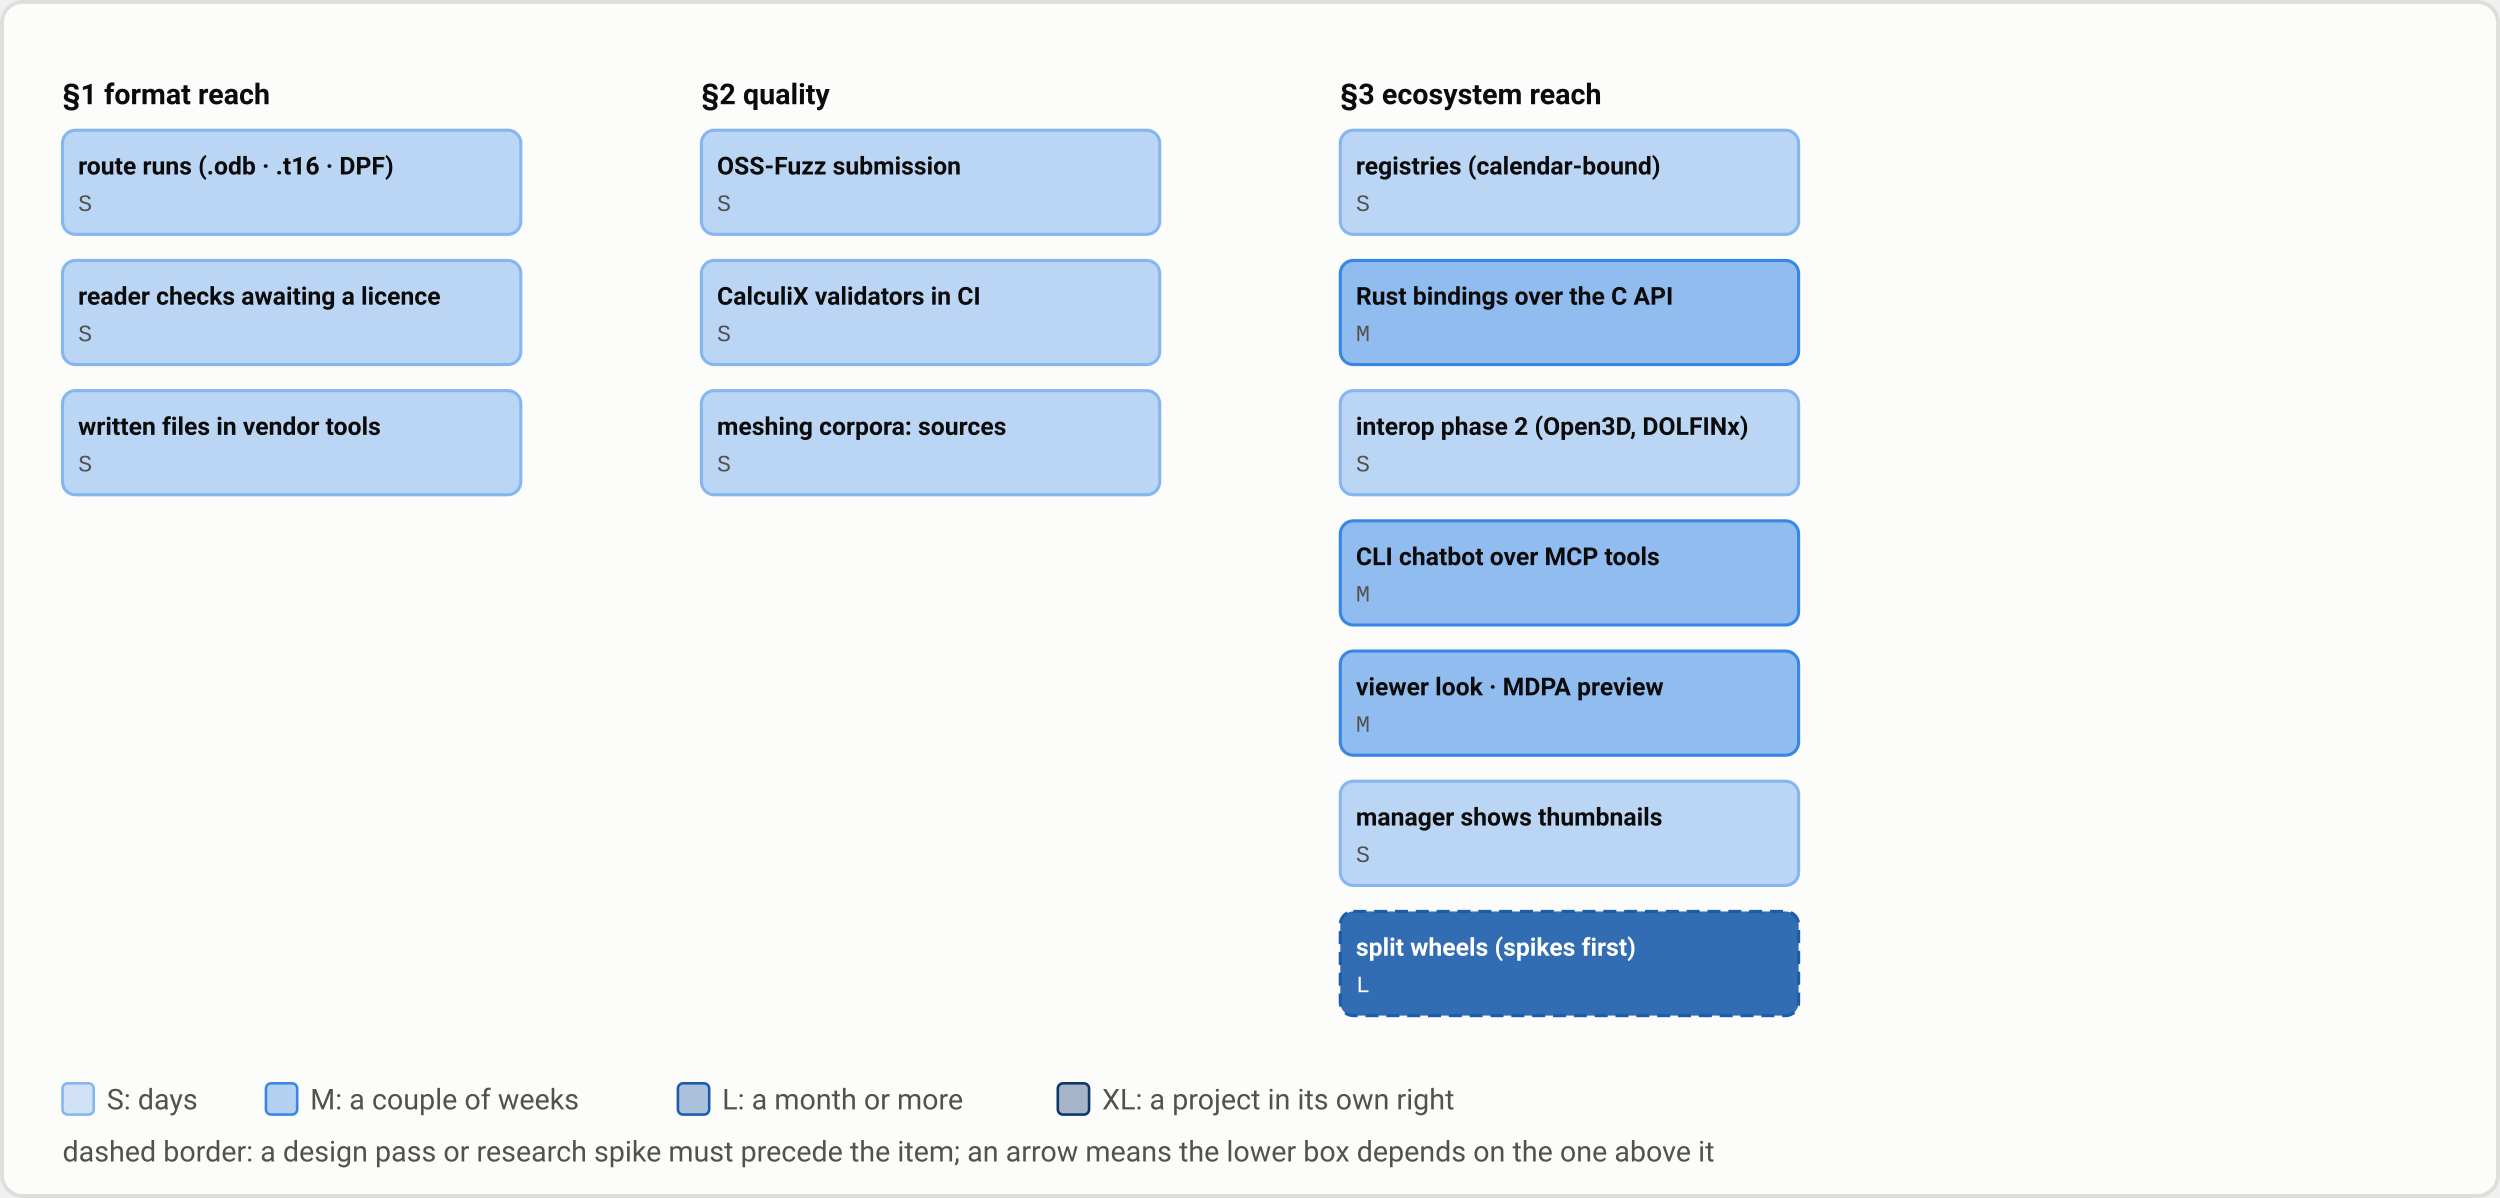
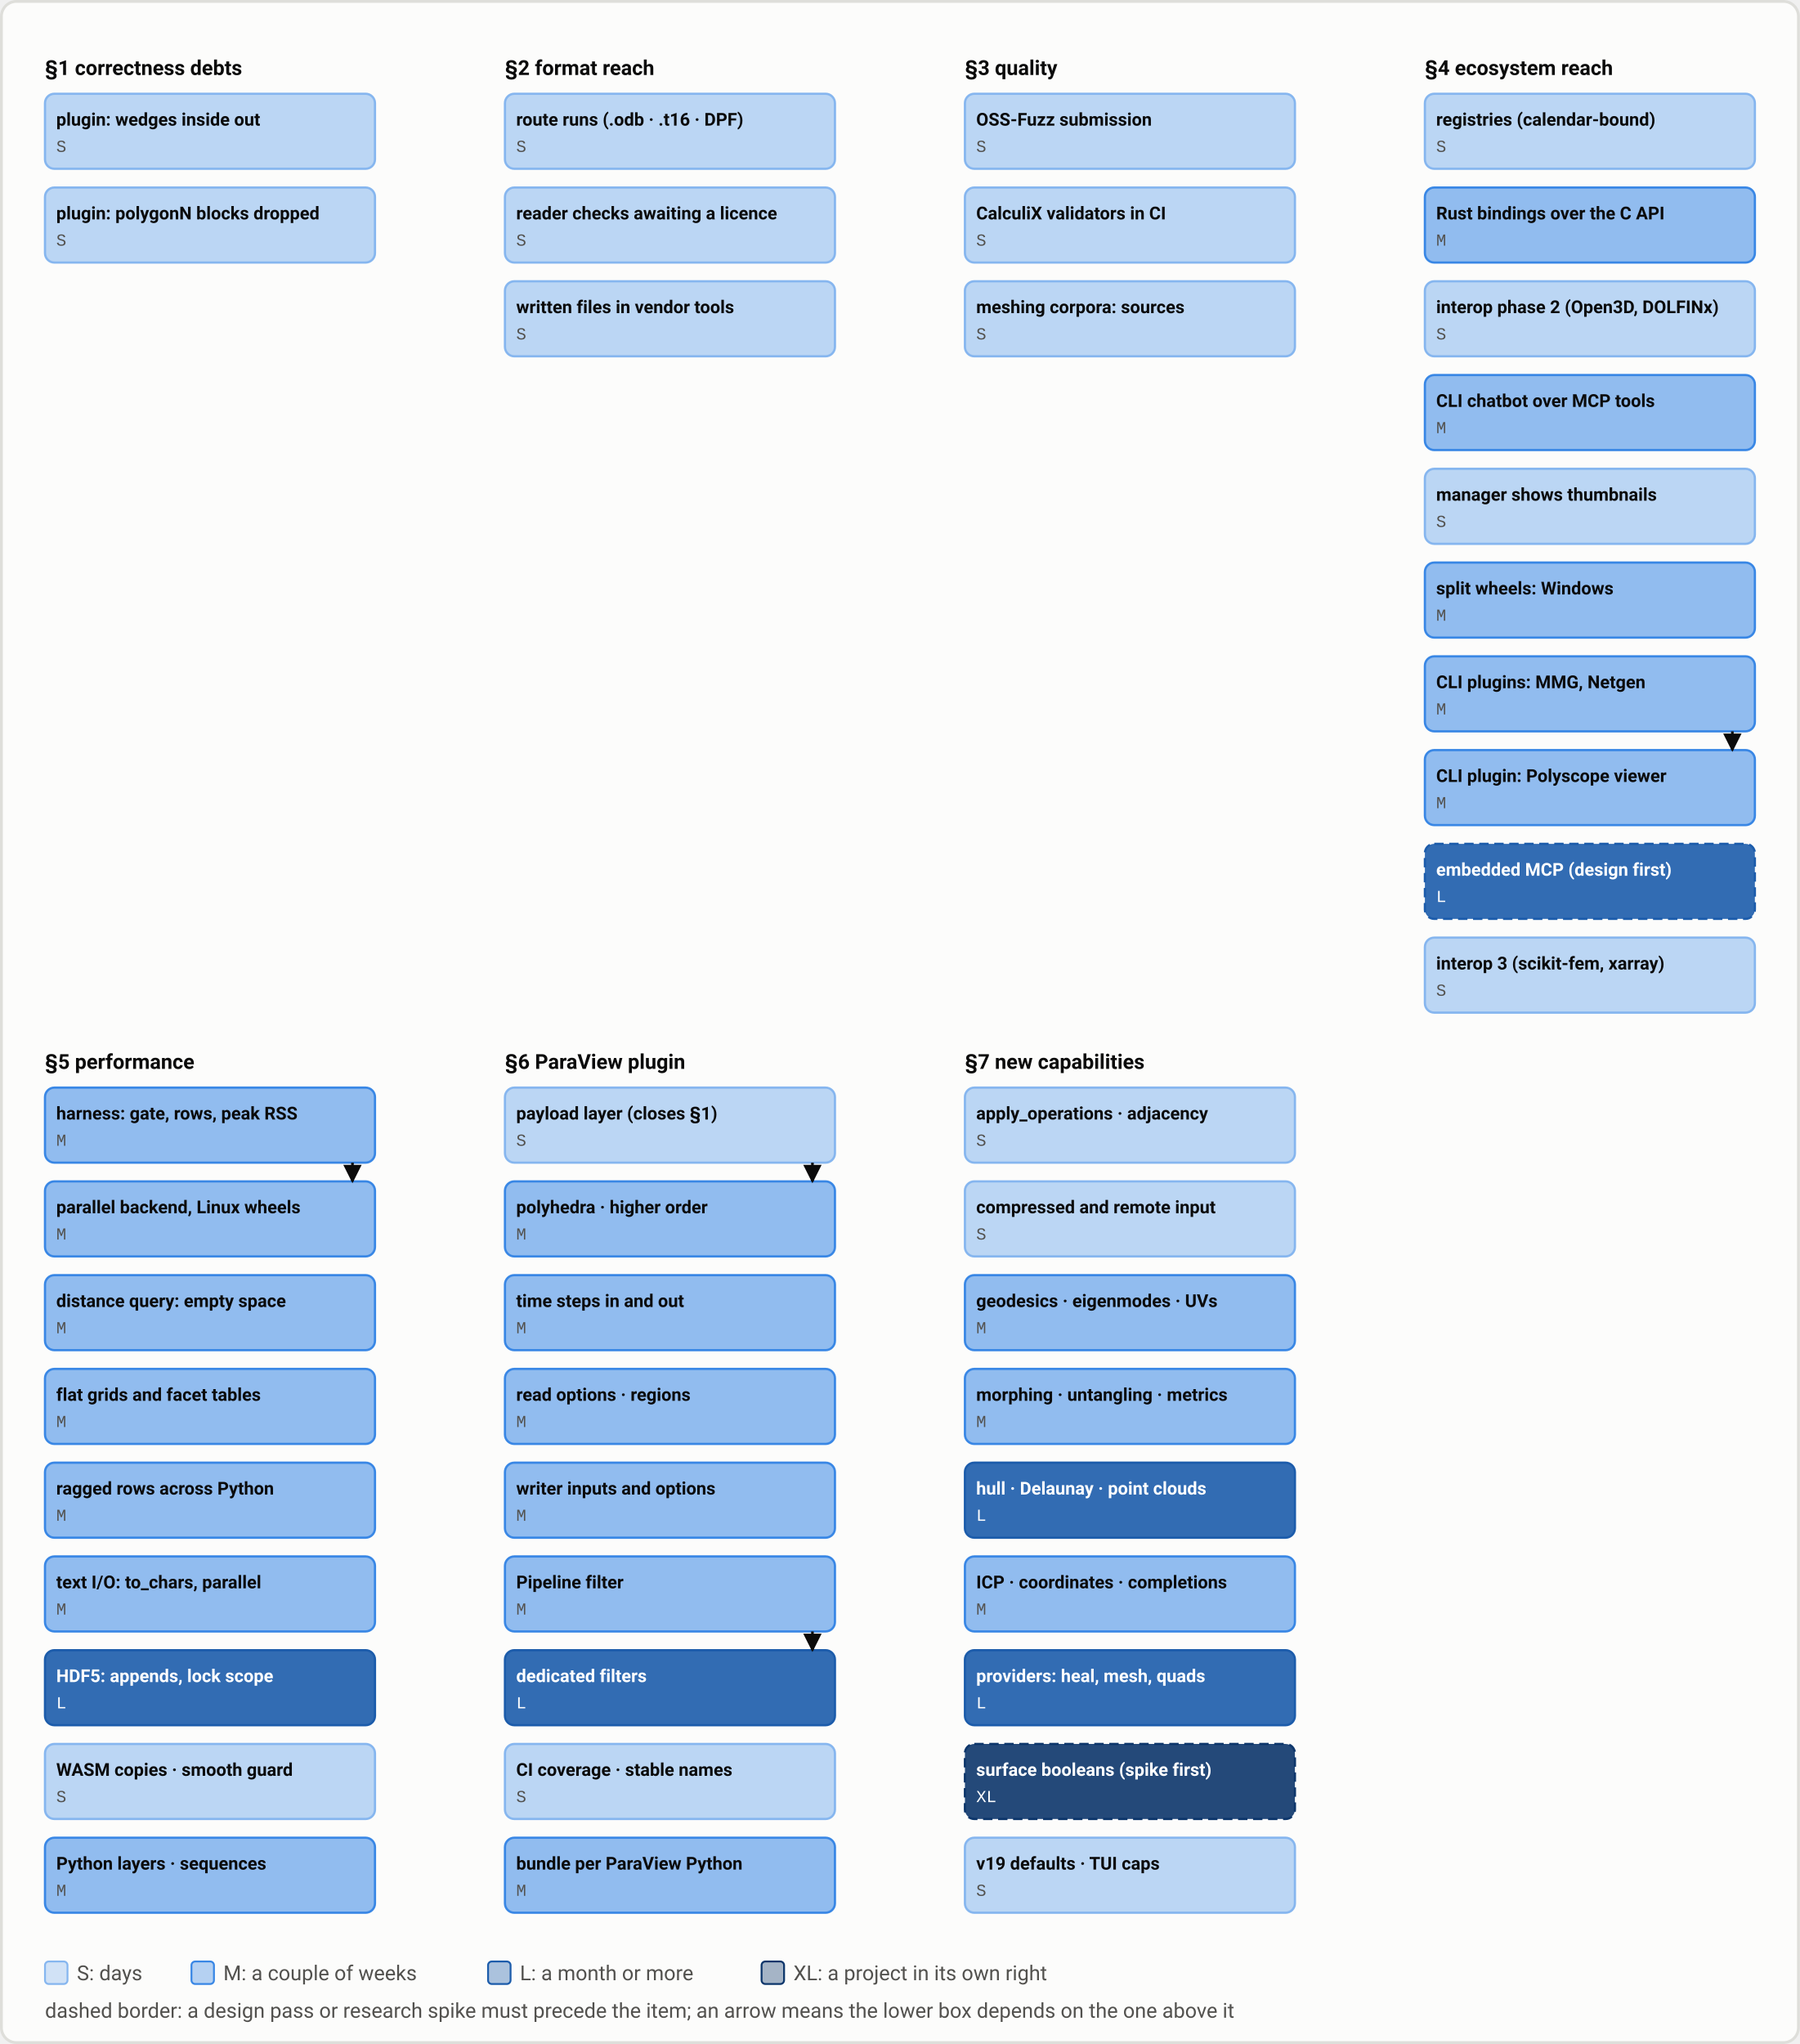
- <svg xmlns="http://www.w3.org/2000/svg" viewBox="0 0 960 460" width="960" height="460" font-family="system-ui, -apple-system, 'Segoe UI', Roboto, sans-serif" role="img" aria-label="The roadmap at a glance: open items by section, in recommended order, shaded by effort">
-   <rect x="0.75" y="0.75" width="958.5" height="458.5" rx="8" fill="#fcfcfb" stroke="#dededa" stroke-width="1.5" />
-   <text x="24" y="40" font-family="system-ui, -apple-system, 'Segoe UI', Roboto, sans-serif" font-size="11" font-weight="700" fill="#0b0b0b">§1 format reach</text>
+ <svg xmlns="http://www.w3.org/2000/svg" viewBox="0 0 960 1090" width="960" height="1090" font-family="system-ui, -apple-system, 'Segoe UI', Roboto, sans-serif" role="img" aria-label="The roadmap at a glance: open items by section, in recommended order, shaded by effort">
+   <defs>
+     <marker id="arrow-0b0b0b" viewBox="0 0 10 10" refX="9" refY="5" markerWidth="7" markerHeight="7" orient="auto-start-reverse">
+       <path d="M 0 0 L 10 5 L 0 10 z" fill="#0b0b0b" />
+     </marker>
+   </defs>
+   <rect x="0.75" y="0.75" width="958.5" height="1088.5" rx="8" fill="#fcfcfb" stroke="#dededa" stroke-width="1.5" />
+   <text x="24" y="40" font-family="system-ui, -apple-system, 'Segoe UI', Roboto, sans-serif" font-size="11" font-weight="700" fill="#0b0b0b">§1 correctness debts</text>
  <rect x="24" y="50" width="176" height="40" rx="5" fill="#86b6ef" fill-opacity="0.55" stroke="#86b6ef" stroke-width="1.2" />
-   <text x="30" y="67" font-family="system-ui, -apple-system, 'Segoe UI', Roboto, sans-serif" font-size="9.5" font-weight="600" fill="#0b0b0b">route runs (.odb · .t16 · DPF)</text>
+   <text x="30" y="67" font-family="system-ui, -apple-system, 'Segoe UI', Roboto, sans-serif" font-size="9.5" font-weight="600" fill="#0b0b0b">plugin: wedges inside out</text>
  <text x="30" y="81" font-family="ui-monospace, SFMono-Regular, Menlo, Consolas, 'Liberation Mono', monospace" font-size="9" fill="#52514e">S</text>
  <rect x="24" y="100" width="176" height="40" rx="5" fill="#86b6ef" fill-opacity="0.55" stroke="#86b6ef" stroke-width="1.2" />
-   <text x="30" y="117" font-family="system-ui, -apple-system, 'Segoe UI', Roboto, sans-serif" font-size="9.5" font-weight="600" fill="#0b0b0b">reader checks awaiting a licence</text>
+   <text x="30" y="117" font-family="system-ui, -apple-system, 'Segoe UI', Roboto, sans-serif" font-size="9.5" font-weight="600" fill="#0b0b0b">plugin: polygonN blocks dropped</text>
  <text x="30" y="131" font-family="ui-monospace, SFMono-Regular, Menlo, Consolas, 'Liberation Mono', monospace" font-size="9" fill="#52514e">S</text>
-   <rect x="24" y="150" width="176" height="40" rx="5" fill="#86b6ef" fill-opacity="0.55" stroke="#86b6ef" stroke-width="1.2" />
-   <text x="30" y="167" font-family="system-ui, -apple-system, 'Segoe UI', Roboto, sans-serif" font-size="9.5" font-weight="600" fill="#0b0b0b">written files in vendor tools</text>
-   <text x="30" y="181" font-family="ui-monospace, SFMono-Regular, Menlo, Consolas, 'Liberation Mono', monospace" font-size="9" fill="#52514e">S</text>
-   <text x="269.33" y="40" font-family="system-ui, -apple-system, 'Segoe UI', Roboto, sans-serif" font-size="11" font-weight="700" fill="#0b0b0b">§2 quality</text>
+   <text x="269.33" y="40" font-family="system-ui, -apple-system, 'Segoe UI', Roboto, sans-serif" font-size="11" font-weight="700" fill="#0b0b0b">§2 format reach</text>
  <rect x="269.33" y="50" width="176" height="40" rx="5" fill="#86b6ef" fill-opacity="0.55" stroke="#86b6ef" stroke-width="1.2" />
-   <text x="275.33" y="67" font-family="system-ui, -apple-system, 'Segoe UI', Roboto, sans-serif" font-size="9.5" font-weight="600" fill="#0b0b0b">OSS-Fuzz submission</text>
+   <text x="275.33" y="67" font-family="system-ui, -apple-system, 'Segoe UI', Roboto, sans-serif" font-size="9.5" font-weight="600" fill="#0b0b0b">route runs (.odb · .t16 · DPF)</text>
  <text x="275.33" y="81" font-family="ui-monospace, SFMono-Regular, Menlo, Consolas, 'Liberation Mono', monospace" font-size="9" fill="#52514e">S</text>
  <rect x="269.33" y="100" width="176" height="40" rx="5" fill="#86b6ef" fill-opacity="0.55" stroke="#86b6ef" stroke-width="1.2" />
-   <text x="275.33" y="117" font-family="system-ui, -apple-system, 'Segoe UI', Roboto, sans-serif" font-size="9.5" font-weight="600" fill="#0b0b0b">CalculiX validators in CI</text>
+   <text x="275.33" y="117" font-family="system-ui, -apple-system, 'Segoe UI', Roboto, sans-serif" font-size="9.5" font-weight="600" fill="#0b0b0b">reader checks awaiting a licence</text>
  <text x="275.33" y="131" font-family="ui-monospace, SFMono-Regular, Menlo, Consolas, 'Liberation Mono', monospace" font-size="9" fill="#52514e">S</text>
  <rect x="269.33" y="150" width="176" height="40" rx="5" fill="#86b6ef" fill-opacity="0.55" stroke="#86b6ef" stroke-width="1.2" />
-   <text x="275.33" y="167" font-family="system-ui, -apple-system, 'Segoe UI', Roboto, sans-serif" font-size="9.5" font-weight="600" fill="#0b0b0b">meshing corpora: sources</text>
+   <text x="275.33" y="167" font-family="system-ui, -apple-system, 'Segoe UI', Roboto, sans-serif" font-size="9.5" font-weight="600" fill="#0b0b0b">written files in vendor tools</text>
  <text x="275.33" y="181" font-family="ui-monospace, SFMono-Regular, Menlo, Consolas, 'Liberation Mono', monospace" font-size="9" fill="#52514e">S</text>
-   <text x="514.67" y="40" font-family="system-ui, -apple-system, 'Segoe UI', Roboto, sans-serif" font-size="11" font-weight="700" fill="#0b0b0b">§3 ecosystem reach</text>
+   <text x="514.67" y="40" font-family="system-ui, -apple-system, 'Segoe UI', Roboto, sans-serif" font-size="11" font-weight="700" fill="#0b0b0b">§3 quality</text>
  <rect x="514.67" y="50" width="176" height="40" rx="5" fill="#86b6ef" fill-opacity="0.55" stroke="#86b6ef" stroke-width="1.2" />
-   <text x="520.67" y="67" font-family="system-ui, -apple-system, 'Segoe UI', Roboto, sans-serif" font-size="9.5" font-weight="600" fill="#0b0b0b">registries (calendar-bound)</text>
+   <text x="520.67" y="67" font-family="system-ui, -apple-system, 'Segoe UI', Roboto, sans-serif" font-size="9.5" font-weight="600" fill="#0b0b0b">OSS-Fuzz submission</text>
  <text x="520.67" y="81" font-family="ui-monospace, SFMono-Regular, Menlo, Consolas, 'Liberation Mono', monospace" font-size="9" fill="#52514e">S</text>
-   <rect x="514.67" y="100" width="176" height="40" rx="5" fill="#3987e5" fill-opacity="0.55" stroke="#3987e5" stroke-width="1.2" />
-   <text x="520.67" y="117" font-family="system-ui, -apple-system, 'Segoe UI', Roboto, sans-serif" font-size="9.5" font-weight="600" fill="#0b0b0b">Rust bindings over the C API</text>
-   <text x="520.67" y="131" font-family="ui-monospace, SFMono-Regular, Menlo, Consolas, 'Liberation Mono', monospace" font-size="9" fill="#52514e">M</text>
+   <rect x="514.67" y="100" width="176" height="40" rx="5" fill="#86b6ef" fill-opacity="0.55" stroke="#86b6ef" stroke-width="1.2" />
+   <text x="520.67" y="117" font-family="system-ui, -apple-system, 'Segoe UI', Roboto, sans-serif" font-size="9.5" font-weight="600" fill="#0b0b0b">CalculiX validators in CI</text>
+   <text x="520.67" y="131" font-family="ui-monospace, SFMono-Regular, Menlo, Consolas, 'Liberation Mono', monospace" font-size="9" fill="#52514e">S</text>
  <rect x="514.67" y="150" width="176" height="40" rx="5" fill="#86b6ef" fill-opacity="0.55" stroke="#86b6ef" stroke-width="1.2" />
-   <text x="520.67" y="167" font-family="system-ui, -apple-system, 'Segoe UI', Roboto, sans-serif" font-size="9.5" font-weight="600" fill="#0b0b0b">interop phase 2 (Open3D, DOLFINx)</text>
+   <text x="520.67" y="167" font-family="system-ui, -apple-system, 'Segoe UI', Roboto, sans-serif" font-size="9.5" font-weight="600" fill="#0b0b0b">meshing corpora: sources</text>
  <text x="520.67" y="181" font-family="ui-monospace, SFMono-Regular, Menlo, Consolas, 'Liberation Mono', monospace" font-size="9" fill="#52514e">S</text>
-   <rect x="514.67" y="200" width="176" height="40" rx="5" fill="#3987e5" fill-opacity="0.55" stroke="#3987e5" stroke-width="1.2" />
-   <text x="520.67" y="217" font-family="system-ui, -apple-system, 'Segoe UI', Roboto, sans-serif" font-size="9.5" font-weight="600" fill="#0b0b0b">CLI chatbot over MCP tools</text>
-   <text x="520.67" y="231" font-family="ui-monospace, SFMono-Regular, Menlo, Consolas, 'Liberation Mono', monospace" font-size="9" fill="#52514e">M</text>
-   <rect x="514.67" y="250" width="176" height="40" rx="5" fill="#3987e5" fill-opacity="0.55" stroke="#3987e5" stroke-width="1.2" />
-   <text x="520.67" y="267" font-family="system-ui, -apple-system, 'Segoe UI', Roboto, sans-serif" font-size="9.5" font-weight="600" fill="#0b0b0b">viewer look · MDPA preview</text>
-   <text x="520.67" y="281" font-family="ui-monospace, SFMono-Regular, Menlo, Consolas, 'Liberation Mono', monospace" font-size="9" fill="#52514e">M</text>
-   <rect x="514.67" y="300" width="176" height="40" rx="5" fill="#86b6ef" fill-opacity="0.55" stroke="#86b6ef" stroke-width="1.2" />
-   <text x="520.67" y="317" font-family="system-ui, -apple-system, 'Segoe UI', Roboto, sans-serif" font-size="9.5" font-weight="600" fill="#0b0b0b">manager shows thumbnails</text>
-   <text x="520.67" y="331" font-family="ui-monospace, SFMono-Regular, Menlo, Consolas, 'Liberation Mono', monospace" font-size="9" fill="#52514e">S</text>
-   <rect x="514.67" y="350" width="176" height="40" rx="5" fill="#1c5cab" fill-opacity="0.9" stroke="#1c5cab" stroke-width="1.2" stroke-dasharray="5 3" />
-   <text x="520.67" y="367" font-family="system-ui, -apple-system, 'Segoe UI', Roboto, sans-serif" font-size="9.5" font-weight="600" fill="#ffffff">split wheels (spikes first)</text>
-   <text x="520.67" y="381" font-family="ui-monospace, SFMono-Regular, Menlo, Consolas, 'Liberation Mono', monospace" font-size="9" fill="#ffffff">L</text>
-   <rect x="24" y="416" width="12" height="12" rx="2" fill="#86b6ef" fill-opacity="0.36" stroke="#86b6ef" stroke-width="1" />
-   <text x="41" y="426" font-family="system-ui, -apple-system, 'Segoe UI', Roboto, sans-serif" font-size="11" fill="#52514e">S: days</text>
-   <rect x="102.12" y="416" width="12" height="12" rx="2" fill="#3987e5" fill-opacity="0.36" stroke="#3987e5" stroke-width="1" />
-   <text x="119.12" y="426" font-family="system-ui, -apple-system, 'Segoe UI', Roboto, sans-serif" font-size="11" fill="#52514e">M: a couple of weeks</text>
-   <rect x="260.32" y="416" width="12" height="12" rx="2" fill="#1c5cab" fill-opacity="0.36" stroke="#1c5cab" stroke-width="1" />
-   <text x="277.32" y="426" font-family="system-ui, -apple-system, 'Segoe UI', Roboto, sans-serif" font-size="11" fill="#52514e">L: a month or more</text>
-   <rect x="406.2" y="416" width="12" height="12" rx="2" fill="#0d366b" fill-opacity="0.36" stroke="#0d366b" stroke-width="1" />
-   <text x="423.2" y="426" font-family="system-ui, -apple-system, 'Segoe UI', Roboto, sans-serif" font-size="11" fill="#52514e">XL: a project in its own right</text>
-   <text x="24" y="446" font-family="system-ui, -apple-system, 'Segoe UI', Roboto, sans-serif" font-size="11" fill="#52514e">dashed border: a design pass or research spike must precede the item; an arrow means the lower box depends on the one above it</text>
+   <text x="760" y="40" font-family="system-ui, -apple-system, 'Segoe UI', Roboto, sans-serif" font-size="11" font-weight="700" fill="#0b0b0b">§4 ecosystem reach</text>
+   <rect x="760" y="50" width="176" height="40" rx="5" fill="#86b6ef" fill-opacity="0.55" stroke="#86b6ef" stroke-width="1.2" />
+   <text x="766" y="67" font-family="system-ui, -apple-system, 'Segoe UI', Roboto, sans-serif" font-size="9.5" font-weight="600" fill="#0b0b0b">registries (calendar-bound)</text>
+   <text x="766" y="81" font-family="ui-monospace, SFMono-Regular, Menlo, Consolas, 'Liberation Mono', monospace" font-size="9" fill="#52514e">S</text>
+   <rect x="760" y="100" width="176" height="40" rx="5" fill="#3987e5" fill-opacity="0.55" stroke="#3987e5" stroke-width="1.2" />
+   <text x="766" y="117" font-family="system-ui, -apple-system, 'Segoe UI', Roboto, sans-serif" font-size="9.5" font-weight="600" fill="#0b0b0b">Rust bindings over the C API</text>
+   <text x="766" y="131" font-family="ui-monospace, SFMono-Regular, Menlo, Consolas, 'Liberation Mono', monospace" font-size="9" fill="#52514e">M</text>
+   <rect x="760" y="150" width="176" height="40" rx="5" fill="#86b6ef" fill-opacity="0.55" stroke="#86b6ef" stroke-width="1.2" />
+   <text x="766" y="167" font-family="system-ui, -apple-system, 'Segoe UI', Roboto, sans-serif" font-size="9.5" font-weight="600" fill="#0b0b0b">interop phase 2 (Open3D, DOLFINx)</text>
+   <text x="766" y="181" font-family="ui-monospace, SFMono-Regular, Menlo, Consolas, 'Liberation Mono', monospace" font-size="9" fill="#52514e">S</text>
+   <rect x="760" y="200" width="176" height="40" rx="5" fill="#3987e5" fill-opacity="0.55" stroke="#3987e5" stroke-width="1.2" />
+   <text x="766" y="217" font-family="system-ui, -apple-system, 'Segoe UI', Roboto, sans-serif" font-size="9.5" font-weight="600" fill="#0b0b0b">CLI chatbot over MCP tools</text>
+   <text x="766" y="231" font-family="ui-monospace, SFMono-Regular, Menlo, Consolas, 'Liberation Mono', monospace" font-size="9" fill="#52514e">M</text>
+   <rect x="760" y="250" width="176" height="40" rx="5" fill="#86b6ef" fill-opacity="0.55" stroke="#86b6ef" stroke-width="1.2" />
+   <text x="766" y="267" font-family="system-ui, -apple-system, 'Segoe UI', Roboto, sans-serif" font-size="9.5" font-weight="600" fill="#0b0b0b">manager shows thumbnails</text>
+   <text x="766" y="281" font-family="ui-monospace, SFMono-Regular, Menlo, Consolas, 'Liberation Mono', monospace" font-size="9" fill="#52514e">S</text>
+   <rect x="760" y="300" width="176" height="40" rx="5" fill="#3987e5" fill-opacity="0.55" stroke="#3987e5" stroke-width="1.2" />
+   <text x="766" y="317" font-family="system-ui, -apple-system, 'Segoe UI', Roboto, sans-serif" font-size="9.5" font-weight="600" fill="#0b0b0b">split wheels: Windows</text>
+   <text x="766" y="331" font-family="ui-monospace, SFMono-Regular, Menlo, Consolas, 'Liberation Mono', monospace" font-size="9" fill="#52514e">M</text>
+   <rect x="760" y="350" width="176" height="40" rx="5" fill="#3987e5" fill-opacity="0.55" stroke="#3987e5" stroke-width="1.2" />
+   <text x="766" y="367" font-family="system-ui, -apple-system, 'Segoe UI', Roboto, sans-serif" font-size="9.5" font-weight="600" fill="#0b0b0b">CLI plugins: MMG, Netgen</text>
+   <text x="766" y="381" font-family="ui-monospace, SFMono-Regular, Menlo, Consolas, 'Liberation Mono', monospace" font-size="9" fill="#52514e">M</text>
+   <rect x="760" y="400" width="176" height="40" rx="5" fill="#3987e5" fill-opacity="0.55" stroke="#3987e5" stroke-width="1.2" />
+   <text x="766" y="417" font-family="system-ui, -apple-system, 'Segoe UI', Roboto, sans-serif" font-size="9.5" font-weight="600" fill="#0b0b0b">CLI plugin: Polyscope viewer</text>
+   <text x="766" y="431" font-family="ui-monospace, SFMono-Regular, Menlo, Consolas, 'Liberation Mono', monospace" font-size="9" fill="#52514e">M</text>
+   <rect x="760" y="450" width="176" height="40" rx="5" fill="#1c5cab" fill-opacity="0.9" stroke="#1c5cab" stroke-width="1.2" stroke-dasharray="5 3" />
+   <text x="766" y="467" font-family="system-ui, -apple-system, 'Segoe UI', Roboto, sans-serif" font-size="9.5" font-weight="600" fill="#ffffff">embedded MCP (design first)</text>
+   <text x="766" y="481" font-family="ui-monospace, SFMono-Regular, Menlo, Consolas, 'Liberation Mono', monospace" font-size="9" fill="#ffffff">L</text>
+   <rect x="760" y="500" width="176" height="40" rx="5" fill="#86b6ef" fill-opacity="0.55" stroke="#86b6ef" stroke-width="1.2" />
+   <text x="766" y="517" font-family="system-ui, -apple-system, 'Segoe UI', Roboto, sans-serif" font-size="9.5" font-weight="600" fill="#0b0b0b">interop 3 (scikit-fem, xarray)</text>
+   <text x="766" y="531" font-family="ui-monospace, SFMono-Regular, Menlo, Consolas, 'Liberation Mono', monospace" font-size="9" fill="#52514e">S</text>
+   <line x1="924" y1="390" x2="924" y2="400" stroke="#0b0b0b" stroke-width="1.4" marker-end="url(#arrow-0b0b0b)" />
+   <text x="24" y="570" font-family="system-ui, -apple-system, 'Segoe UI', Roboto, sans-serif" font-size="11" font-weight="700" fill="#0b0b0b">§5 performance</text>
+   <rect x="24" y="580" width="176" height="40" rx="5" fill="#3987e5" fill-opacity="0.55" stroke="#3987e5" stroke-width="1.2" />
+   <text x="30" y="597" font-family="system-ui, -apple-system, 'Segoe UI', Roboto, sans-serif" font-size="9.5" font-weight="600" fill="#0b0b0b">harness: gate, rows, peak RSS</text>
+   <text x="30" y="611" font-family="ui-monospace, SFMono-Regular, Menlo, Consolas, 'Liberation Mono', monospace" font-size="9" fill="#52514e">M</text>
+   <rect x="24" y="630" width="176" height="40" rx="5" fill="#3987e5" fill-opacity="0.55" stroke="#3987e5" stroke-width="1.2" />
+   <text x="30" y="647" font-family="system-ui, -apple-system, 'Segoe UI', Roboto, sans-serif" font-size="9.5" font-weight="600" fill="#0b0b0b">parallel backend, Linux wheels</text>
+   <text x="30" y="661" font-family="ui-monospace, SFMono-Regular, Menlo, Consolas, 'Liberation Mono', monospace" font-size="9" fill="#52514e">M</text>
+   <rect x="24" y="680" width="176" height="40" rx="5" fill="#3987e5" fill-opacity="0.55" stroke="#3987e5" stroke-width="1.2" />
+   <text x="30" y="697" font-family="system-ui, -apple-system, 'Segoe UI', Roboto, sans-serif" font-size="9.5" font-weight="600" fill="#0b0b0b">distance query: empty space</text>
+   <text x="30" y="711" font-family="ui-monospace, SFMono-Regular, Menlo, Consolas, 'Liberation Mono', monospace" font-size="9" fill="#52514e">M</text>
+   <rect x="24" y="730" width="176" height="40" rx="5" fill="#3987e5" fill-opacity="0.55" stroke="#3987e5" stroke-width="1.2" />
+   <text x="30" y="747" font-family="system-ui, -apple-system, 'Segoe UI', Roboto, sans-serif" font-size="9.5" font-weight="600" fill="#0b0b0b">flat grids and facet tables</text>
+   <text x="30" y="761" font-family="ui-monospace, SFMono-Regular, Menlo, Consolas, 'Liberation Mono', monospace" font-size="9" fill="#52514e">M</text>
+   <rect x="24" y="780" width="176" height="40" rx="5" fill="#3987e5" fill-opacity="0.55" stroke="#3987e5" stroke-width="1.2" />
+   <text x="30" y="797" font-family="system-ui, -apple-system, 'Segoe UI', Roboto, sans-serif" font-size="9.5" font-weight="600" fill="#0b0b0b">ragged rows across Python</text>
+   <text x="30" y="811" font-family="ui-monospace, SFMono-Regular, Menlo, Consolas, 'Liberation Mono', monospace" font-size="9" fill="#52514e">M</text>
+   <rect x="24" y="830" width="176" height="40" rx="5" fill="#3987e5" fill-opacity="0.55" stroke="#3987e5" stroke-width="1.2" />
+   <text x="30" y="847" font-family="system-ui, -apple-system, 'Segoe UI', Roboto, sans-serif" font-size="9.5" font-weight="600" fill="#0b0b0b">text I/O: to_chars, parallel</text>
+   <text x="30" y="861" font-family="ui-monospace, SFMono-Regular, Menlo, Consolas, 'Liberation Mono', monospace" font-size="9" fill="#52514e">M</text>
+   <rect x="24" y="880" width="176" height="40" rx="5" fill="#1c5cab" fill-opacity="0.9" stroke="#1c5cab" stroke-width="1.2" />
+   <text x="30" y="897" font-family="system-ui, -apple-system, 'Segoe UI', Roboto, sans-serif" font-size="9.5" font-weight="600" fill="#ffffff">HDF5: appends, lock scope</text>
+   <text x="30" y="911" font-family="ui-monospace, SFMono-Regular, Menlo, Consolas, 'Liberation Mono', monospace" font-size="9" fill="#ffffff">L</text>
+   <rect x="24" y="930" width="176" height="40" rx="5" fill="#86b6ef" fill-opacity="0.55" stroke="#86b6ef" stroke-width="1.2" />
+   <text x="30" y="947" font-family="system-ui, -apple-system, 'Segoe UI', Roboto, sans-serif" font-size="9.5" font-weight="600" fill="#0b0b0b">WASM copies · smooth guard</text>
+   <text x="30" y="961" font-family="ui-monospace, SFMono-Regular, Menlo, Consolas, 'Liberation Mono', monospace" font-size="9" fill="#52514e">S</text>
+   <rect x="24" y="980" width="176" height="40" rx="5" fill="#3987e5" fill-opacity="0.55" stroke="#3987e5" stroke-width="1.2" />
+   <text x="30" y="997" font-family="system-ui, -apple-system, 'Segoe UI', Roboto, sans-serif" font-size="9.5" font-weight="600" fill="#0b0b0b">Python layers · sequences</text>
+   <text x="30" y="1011" font-family="ui-monospace, SFMono-Regular, Menlo, Consolas, 'Liberation Mono', monospace" font-size="9" fill="#52514e">M</text>
+   <line x1="188" y1="620" x2="188" y2="630" stroke="#0b0b0b" stroke-width="1.4" marker-end="url(#arrow-0b0b0b)" />
+   <text x="269.33" y="570" font-family="system-ui, -apple-system, 'Segoe UI', Roboto, sans-serif" font-size="11" font-weight="700" fill="#0b0b0b">§6 ParaView plugin</text>
+   <rect x="269.33" y="580" width="176" height="40" rx="5" fill="#86b6ef" fill-opacity="0.55" stroke="#86b6ef" stroke-width="1.2" />
+   <text x="275.33" y="597" font-family="system-ui, -apple-system, 'Segoe UI', Roboto, sans-serif" font-size="9.5" font-weight="600" fill="#0b0b0b">payload layer (closes §1)</text>
+   <text x="275.33" y="611" font-family="ui-monospace, SFMono-Regular, Menlo, Consolas, 'Liberation Mono', monospace" font-size="9" fill="#52514e">S</text>
+   <rect x="269.33" y="630" width="176" height="40" rx="5" fill="#3987e5" fill-opacity="0.55" stroke="#3987e5" stroke-width="1.2" />
+   <text x="275.33" y="647" font-family="system-ui, -apple-system, 'Segoe UI', Roboto, sans-serif" font-size="9.5" font-weight="600" fill="#0b0b0b">polyhedra · higher order</text>
+   <text x="275.33" y="661" font-family="ui-monospace, SFMono-Regular, Menlo, Consolas, 'Liberation Mono', monospace" font-size="9" fill="#52514e">M</text>
+   <rect x="269.33" y="680" width="176" height="40" rx="5" fill="#3987e5" fill-opacity="0.55" stroke="#3987e5" stroke-width="1.2" />
+   <text x="275.33" y="697" font-family="system-ui, -apple-system, 'Segoe UI', Roboto, sans-serif" font-size="9.5" font-weight="600" fill="#0b0b0b">time steps in and out</text>
+   <text x="275.33" y="711" font-family="ui-monospace, SFMono-Regular, Menlo, Consolas, 'Liberation Mono', monospace" font-size="9" fill="#52514e">M</text>
+   <rect x="269.33" y="730" width="176" height="40" rx="5" fill="#3987e5" fill-opacity="0.55" stroke="#3987e5" stroke-width="1.2" />
+   <text x="275.33" y="747" font-family="system-ui, -apple-system, 'Segoe UI', Roboto, sans-serif" font-size="9.5" font-weight="600" fill="#0b0b0b">read options · regions</text>
+   <text x="275.33" y="761" font-family="ui-monospace, SFMono-Regular, Menlo, Consolas, 'Liberation Mono', monospace" font-size="9" fill="#52514e">M</text>
+   <rect x="269.33" y="780" width="176" height="40" rx="5" fill="#3987e5" fill-opacity="0.55" stroke="#3987e5" stroke-width="1.2" />
+   <text x="275.33" y="797" font-family="system-ui, -apple-system, 'Segoe UI', Roboto, sans-serif" font-size="9.5" font-weight="600" fill="#0b0b0b">writer inputs and options</text>
+   <text x="275.33" y="811" font-family="ui-monospace, SFMono-Regular, Menlo, Consolas, 'Liberation Mono', monospace" font-size="9" fill="#52514e">M</text>
+   <rect x="269.33" y="830" width="176" height="40" rx="5" fill="#3987e5" fill-opacity="0.55" stroke="#3987e5" stroke-width="1.2" />
+   <text x="275.33" y="847" font-family="system-ui, -apple-system, 'Segoe UI', Roboto, sans-serif" font-size="9.5" font-weight="600" fill="#0b0b0b">Pipeline filter</text>
+   <text x="275.33" y="861" font-family="ui-monospace, SFMono-Regular, Menlo, Consolas, 'Liberation Mono', monospace" font-size="9" fill="#52514e">M</text>
+   <rect x="269.33" y="880" width="176" height="40" rx="5" fill="#1c5cab" fill-opacity="0.9" stroke="#1c5cab" stroke-width="1.2" />
+   <text x="275.33" y="897" font-family="system-ui, -apple-system, 'Segoe UI', Roboto, sans-serif" font-size="9.5" font-weight="600" fill="#ffffff">dedicated filters</text>
+   <text x="275.33" y="911" font-family="ui-monospace, SFMono-Regular, Menlo, Consolas, 'Liberation Mono', monospace" font-size="9" fill="#ffffff">L</text>
+   <rect x="269.33" y="930" width="176" height="40" rx="5" fill="#86b6ef" fill-opacity="0.55" stroke="#86b6ef" stroke-width="1.2" />
+   <text x="275.33" y="947" font-family="system-ui, -apple-system, 'Segoe UI', Roboto, sans-serif" font-size="9.5" font-weight="600" fill="#0b0b0b">CI coverage · stable names</text>
+   <text x="275.33" y="961" font-family="ui-monospace, SFMono-Regular, Menlo, Consolas, 'Liberation Mono', monospace" font-size="9" fill="#52514e">S</text>
+   <rect x="269.33" y="980" width="176" height="40" rx="5" fill="#3987e5" fill-opacity="0.55" stroke="#3987e5" stroke-width="1.2" />
+   <text x="275.33" y="997" font-family="system-ui, -apple-system, 'Segoe UI', Roboto, sans-serif" font-size="9.5" font-weight="600" fill="#0b0b0b">bundle per ParaView Python</text>
+   <text x="275.33" y="1011" font-family="ui-monospace, SFMono-Regular, Menlo, Consolas, 'Liberation Mono', monospace" font-size="9" fill="#52514e">M</text>
+   <line x1="433.33" y1="620" x2="433.33" y2="630" stroke="#0b0b0b" stroke-width="1.4" marker-end="url(#arrow-0b0b0b)" />
+   <line x1="433.33" y1="870" x2="433.33" y2="880" stroke="#0b0b0b" stroke-width="1.4" marker-end="url(#arrow-0b0b0b)" />
+   <text x="514.67" y="570" font-family="system-ui, -apple-system, 'Segoe UI', Roboto, sans-serif" font-size="11" font-weight="700" fill="#0b0b0b">§7 new capabilities</text>
+   <rect x="514.67" y="580" width="176" height="40" rx="5" fill="#86b6ef" fill-opacity="0.55" stroke="#86b6ef" stroke-width="1.2" />
+   <text x="520.67" y="597" font-family="system-ui, -apple-system, 'Segoe UI', Roboto, sans-serif" font-size="9.5" font-weight="600" fill="#0b0b0b">apply_operations · adjacency</text>
+   <text x="520.67" y="611" font-family="ui-monospace, SFMono-Regular, Menlo, Consolas, 'Liberation Mono', monospace" font-size="9" fill="#52514e">S</text>
+   <rect x="514.67" y="630" width="176" height="40" rx="5" fill="#86b6ef" fill-opacity="0.55" stroke="#86b6ef" stroke-width="1.2" />
+   <text x="520.67" y="647" font-family="system-ui, -apple-system, 'Segoe UI', Roboto, sans-serif" font-size="9.5" font-weight="600" fill="#0b0b0b">compressed and remote input</text>
+   <text x="520.67" y="661" font-family="ui-monospace, SFMono-Regular, Menlo, Consolas, 'Liberation Mono', monospace" font-size="9" fill="#52514e">S</text>
+   <rect x="514.67" y="680" width="176" height="40" rx="5" fill="#3987e5" fill-opacity="0.55" stroke="#3987e5" stroke-width="1.2" />
+   <text x="520.67" y="697" font-family="system-ui, -apple-system, 'Segoe UI', Roboto, sans-serif" font-size="9.5" font-weight="600" fill="#0b0b0b">geodesics · eigenmodes · UVs</text>
+   <text x="520.67" y="711" font-family="ui-monospace, SFMono-Regular, Menlo, Consolas, 'Liberation Mono', monospace" font-size="9" fill="#52514e">M</text>
+   <rect x="514.67" y="730" width="176" height="40" rx="5" fill="#3987e5" fill-opacity="0.55" stroke="#3987e5" stroke-width="1.2" />
+   <text x="520.67" y="747" font-family="system-ui, -apple-system, 'Segoe UI', Roboto, sans-serif" font-size="9.5" font-weight="600" fill="#0b0b0b">morphing · untangling · metrics</text>
+   <text x="520.67" y="761" font-family="ui-monospace, SFMono-Regular, Menlo, Consolas, 'Liberation Mono', monospace" font-size="9" fill="#52514e">M</text>
+   <rect x="514.67" y="780" width="176" height="40" rx="5" fill="#1c5cab" fill-opacity="0.9" stroke="#1c5cab" stroke-width="1.2" />
+   <text x="520.67" y="797" font-family="system-ui, -apple-system, 'Segoe UI', Roboto, sans-serif" font-size="9.5" font-weight="600" fill="#ffffff">hull · Delaunay · point clouds</text>
+   <text x="520.67" y="811" font-family="ui-monospace, SFMono-Regular, Menlo, Consolas, 'Liberation Mono', monospace" font-size="9" fill="#ffffff">L</text>
+   <rect x="514.67" y="830" width="176" height="40" rx="5" fill="#3987e5" fill-opacity="0.55" stroke="#3987e5" stroke-width="1.2" />
+   <text x="520.67" y="847" font-family="system-ui, -apple-system, 'Segoe UI', Roboto, sans-serif" font-size="9.5" font-weight="600" fill="#0b0b0b">ICP · coordinates · completions</text>
+   <text x="520.67" y="861" font-family="ui-monospace, SFMono-Regular, Menlo, Consolas, 'Liberation Mono', monospace" font-size="9" fill="#52514e">M</text>
+   <rect x="514.67" y="880" width="176" height="40" rx="5" fill="#1c5cab" fill-opacity="0.9" stroke="#1c5cab" stroke-width="1.2" />
+   <text x="520.67" y="897" font-family="system-ui, -apple-system, 'Segoe UI', Roboto, sans-serif" font-size="9.5" font-weight="600" fill="#ffffff">providers: heal, mesh, quads</text>
+   <text x="520.67" y="911" font-family="ui-monospace, SFMono-Regular, Menlo, Consolas, 'Liberation Mono', monospace" font-size="9" fill="#ffffff">L</text>
+   <rect x="514.67" y="930" width="176" height="40" rx="5" fill="#0d366b" fill-opacity="0.9" stroke="#0d366b" stroke-width="1.2" stroke-dasharray="5 3" />
+   <text x="520.67" y="947" font-family="system-ui, -apple-system, 'Segoe UI', Roboto, sans-serif" font-size="9.5" font-weight="600" fill="#ffffff">surface booleans (spike first)</text>
+   <text x="520.67" y="961" font-family="ui-monospace, SFMono-Regular, Menlo, Consolas, 'Liberation Mono', monospace" font-size="9" fill="#ffffff">XL</text>
+   <rect x="514.67" y="980" width="176" height="40" rx="5" fill="#86b6ef" fill-opacity="0.55" stroke="#86b6ef" stroke-width="1.2" />
+   <text x="520.67" y="997" font-family="system-ui, -apple-system, 'Segoe UI', Roboto, sans-serif" font-size="9.5" font-weight="600" fill="#0b0b0b">v19 defaults · TUI caps</text>
+   <text x="520.67" y="1011" font-family="ui-monospace, SFMono-Regular, Menlo, Consolas, 'Liberation Mono', monospace" font-size="9" fill="#52514e">S</text>
+   <rect x="24" y="1046" width="12" height="12" rx="2" fill="#86b6ef" fill-opacity="0.36" stroke="#86b6ef" stroke-width="1" />
+   <text x="41" y="1056" font-family="system-ui, -apple-system, 'Segoe UI', Roboto, sans-serif" font-size="11" fill="#52514e">S: days</text>
+   <rect x="102.12" y="1046" width="12" height="12" rx="2" fill="#3987e5" fill-opacity="0.36" stroke="#3987e5" stroke-width="1" />
+   <text x="119.12" y="1056" font-family="system-ui, -apple-system, 'Segoe UI', Roboto, sans-serif" font-size="11" fill="#52514e">M: a couple of weeks</text>
+   <rect x="260.32" y="1046" width="12" height="12" rx="2" fill="#1c5cab" fill-opacity="0.36" stroke="#1c5cab" stroke-width="1" />
+   <text x="277.32" y="1056" font-family="system-ui, -apple-system, 'Segoe UI', Roboto, sans-serif" font-size="11" fill="#52514e">L: a month or more</text>
+   <rect x="406.2" y="1046" width="12" height="12" rx="2" fill="#0d366b" fill-opacity="0.36" stroke="#0d366b" stroke-width="1" />
+   <text x="423.2" y="1056" font-family="system-ui, -apple-system, 'Segoe UI', Roboto, sans-serif" font-size="11" fill="#52514e">XL: a project in its own right</text>
+   <text x="24" y="1076" font-family="system-ui, -apple-system, 'Segoe UI', Roboto, sans-serif" font-size="11" fill="#52514e">dashed border: a design pass or research spike must precede the item; an arrow means the lower box depends on the one above it</text>
</svg>
